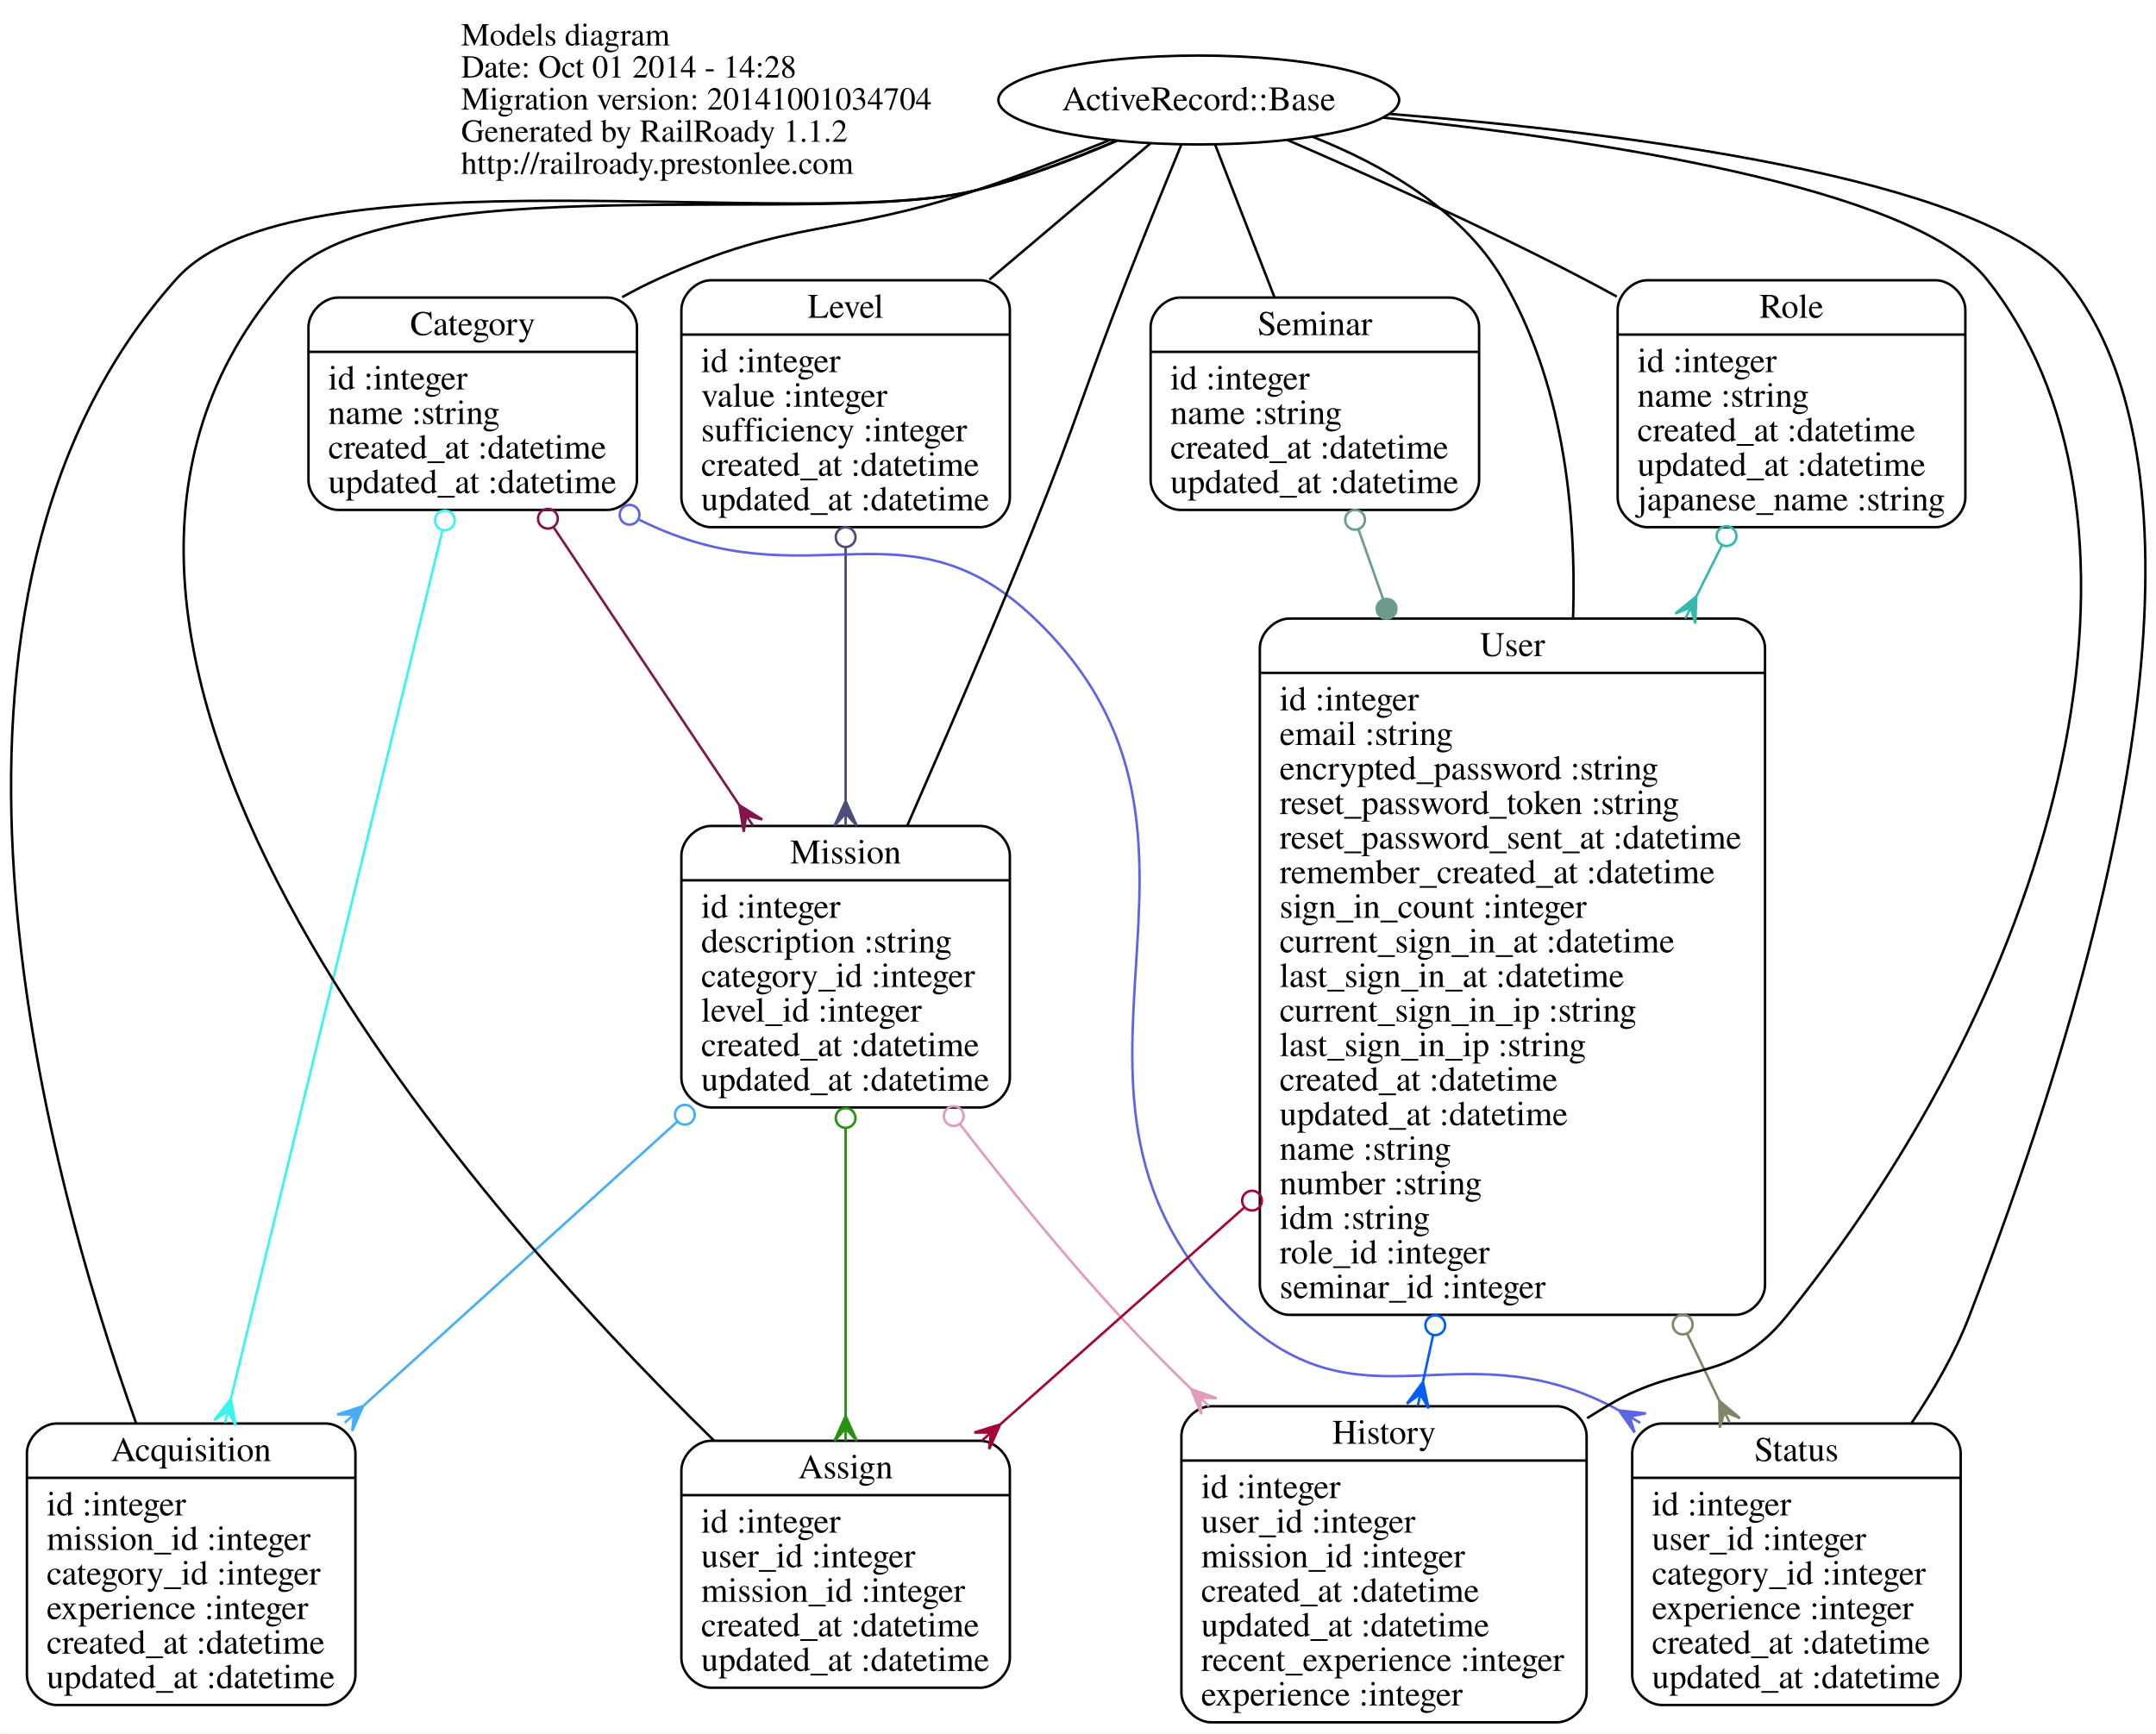
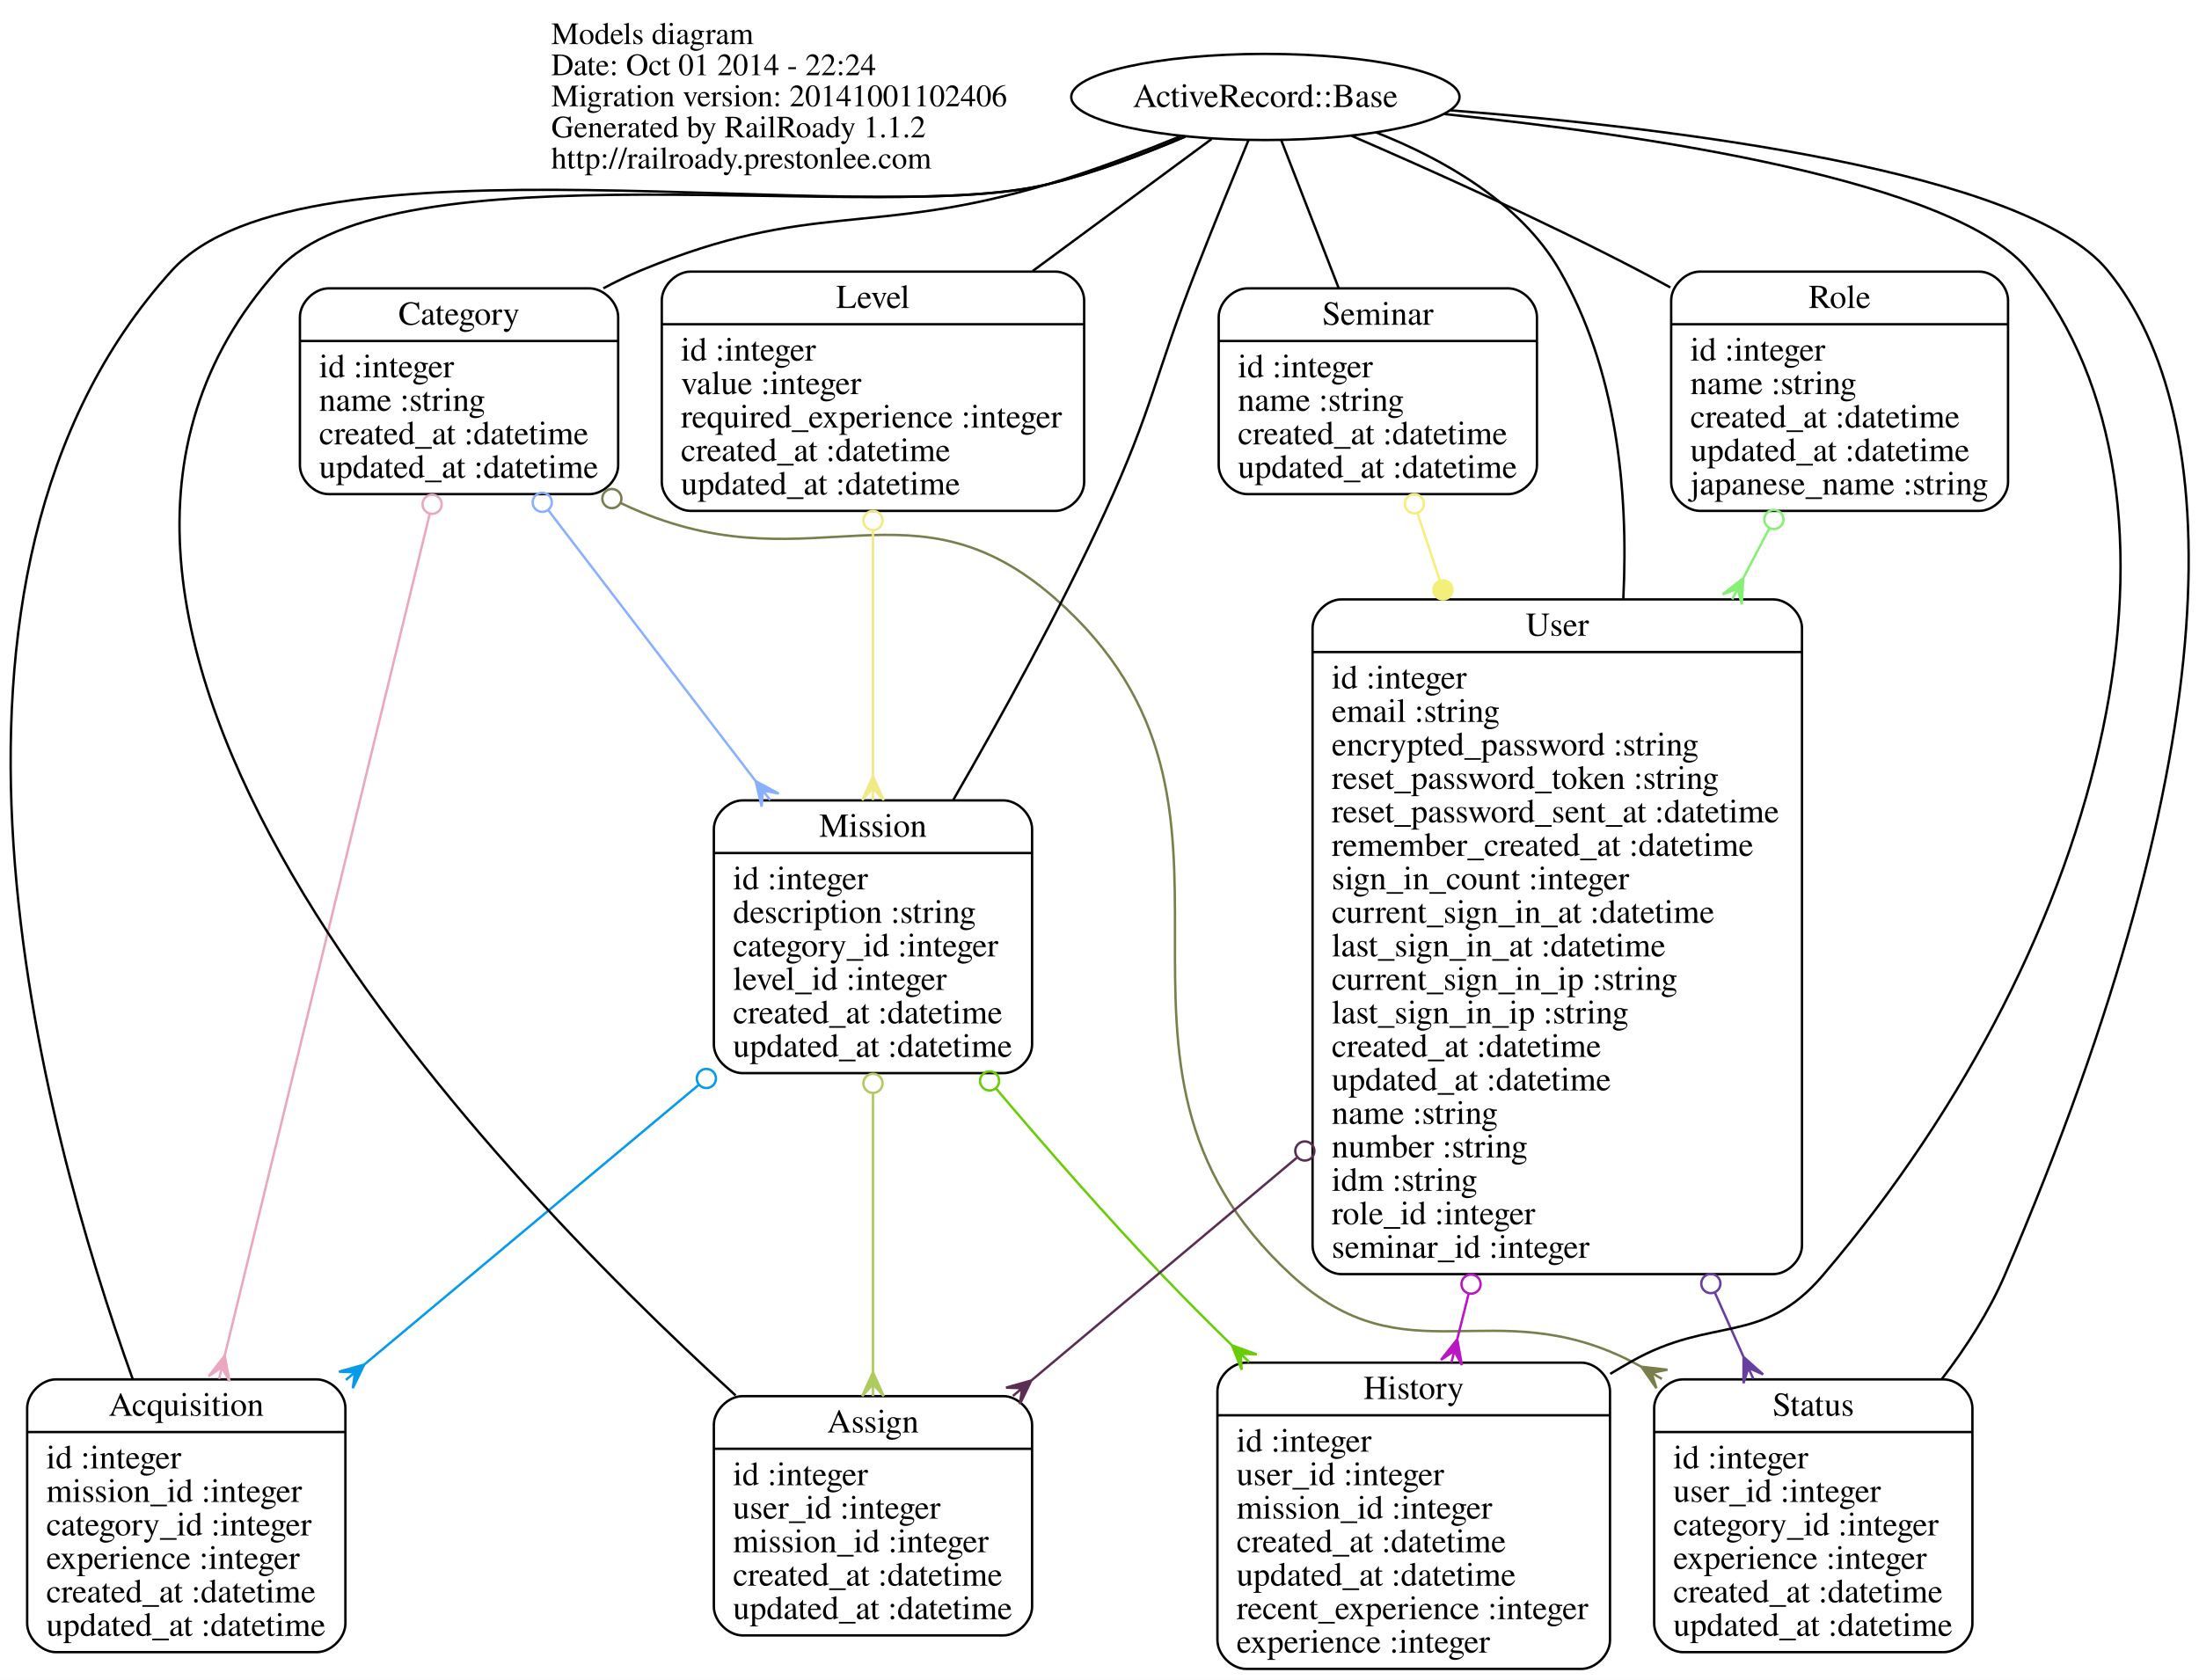
- <svg xmlns="http://www.w3.org/2000/svg" width="873pt" height="702pt" viewBox="0.00 0.00 872.93 702.00">
+ <svg xmlns="http://www.w3.org/2000/svg" width="919pt" height="702pt" viewBox="0.00 0.00 919.06 702.00">
  <g id="graph0" class="graph" transform="scale(1 1) rotate(0) translate(4 698)">
-     <polygon fill="white" stroke="none" points="-4,4 -4,-698 868.933,-698 868.933,4 -4,4" />
+     <polygon fill="white" stroke="none" points="-4,4 -4,-698 915.063,-698 915.063,4 -4,4" />
    <g id="node1" class="node">
-       <text text-anchor="start" x="182.684" y="-679.6" font-family="Times,serif" font-size="13.00">Models diagram</text>
-       <text text-anchor="start" x="182.684" y="-666.6" font-family="Times,serif" font-size="13.00">Date: Oct 01 2014 - 14:28</text>
-       <text text-anchor="start" x="182.684" y="-653.6" font-family="Times,serif" font-size="13.00">Migration version: 20141001034704</text>
-       <text text-anchor="start" x="182.684" y="-640.6" font-family="Times,serif" font-size="13.00">Generated by RailRoady 1.1.2</text>
-       <text text-anchor="start" x="182.684" y="-627.6" font-family="Times,serif" font-size="13.00">http://railroady.prestonlee.com</text>
+       <text text-anchor="start" x="226.405" y="-679.6" font-family="Times,serif" font-size="13.00">Models diagram</text>
+       <text text-anchor="start" x="226.405" y="-666.6" font-family="Times,serif" font-size="13.00">Date: Oct 01 2014 - 22:24</text>
+       <text text-anchor="start" x="226.405" y="-653.6" font-family="Times,serif" font-size="13.00">Migration version: 20141001102406</text>
+       <text text-anchor="start" x="226.405" y="-640.6" font-family="Times,serif" font-size="13.00">Generated by RailRoady 1.1.2</text>
+       <text text-anchor="start" x="226.405" y="-627.6" font-family="Times,serif" font-size="13.00">http://railroady.prestonlee.com</text>
    </g>
    <g id="node2" class="node">
-       <path fill="none" stroke="black" d="M18.867,-7.5C18.867,-7.5 127.877,-7.5 127.877,-7.5 133.877,-7.5 139.877,-13.5 139.877,-19.5 139.877,-19.5 139.877,-109.5 139.877,-109.5 139.877,-115.5 133.877,-121.5 127.877,-121.5 127.877,-121.5 18.867,-121.5 18.867,-121.5 12.867,-121.5 6.867,-115.5 6.867,-109.5 6.867,-109.5 6.867,-19.5 6.867,-19.5 6.867,-13.5 12.867,-7.5 18.867,-7.5" />
-       <text text-anchor="middle" x="73.372" y="-106.3" font-family="Times,serif" font-size="14.00">Acquisition</text>
-       <polyline fill="none" stroke="black" points="6.867,-99.5 139.877,-99.5 " />
-       <text text-anchor="start" x="14.867" y="-84.3" font-family="Times,serif" font-size="14.00">id :integer</text>
-       <text text-anchor="start" x="14.867" y="-70.3" font-family="Times,serif" font-size="14.00">mission_id :integer</text>
-       <text text-anchor="start" x="14.867" y="-56.3" font-family="Times,serif" font-size="14.00">category_id :integer</text>
-       <text text-anchor="start" x="14.867" y="-42.3" font-family="Times,serif" font-size="14.00">experience :integer</text>
-       <text text-anchor="start" x="14.867" y="-28.3" font-family="Times,serif" font-size="14.00">created_at :datetime</text>
-       <text text-anchor="start" x="14.867" y="-14.3" font-family="Times,serif" font-size="14.00">updated_at :datetime</text>
+       <path fill="none" stroke="black" d="M19.35,-7.5C19.35,-7.5 128.36,-7.5 128.36,-7.5 134.36,-7.5 140.36,-13.5 140.36,-19.5 140.36,-19.5 140.36,-109.5 140.36,-109.5 140.36,-115.5 134.36,-121.5 128.36,-121.5 128.36,-121.5 19.35,-121.5 19.35,-121.5 13.35,-121.5 7.35,-115.5 7.35,-109.5 7.35,-109.5 7.35,-19.5 7.35,-19.5 7.35,-13.5 13.35,-7.5 19.35,-7.5" />
+       <text text-anchor="middle" x="73.855" y="-106.3" font-family="Times,serif" font-size="14.00">Acquisition</text>
+       <polyline fill="none" stroke="black" points="7.35,-99.5 140.36,-99.5 " />
+       <text text-anchor="start" x="15.35" y="-84.3" font-family="Times,serif" font-size="14.00">id :integer</text>
+       <text text-anchor="start" x="15.35" y="-70.3" font-family="Times,serif" font-size="14.00">mission_id :integer</text>
+       <text text-anchor="start" x="15.35" y="-56.3" font-family="Times,serif" font-size="14.00">category_id :integer</text>
+       <text text-anchor="start" x="15.35" y="-42.3" font-family="Times,serif" font-size="14.00">experience :integer</text>
+       <text text-anchor="start" x="15.35" y="-28.3" font-family="Times,serif" font-size="14.00">created_at :datetime</text>
+       <text text-anchor="start" x="15.35" y="-14.3" font-family="Times,serif" font-size="14.00">updated_at :datetime</text>
    </g>
    <g id="node3" class="node">
-       <path fill="none" stroke="black" d="M283.867,-14.5C283.867,-14.5 392.877,-14.5 392.877,-14.5 398.877,-14.5 404.877,-20.5 404.877,-26.5 404.877,-26.5 404.877,-102.5 404.877,-102.5 404.877,-108.5 398.877,-114.5 392.877,-114.5 392.877,-114.5 283.867,-114.5 283.867,-114.5 277.867,-114.5 271.867,-108.5 271.867,-102.5 271.867,-102.5 271.867,-26.5 271.867,-26.5 271.867,-20.5 277.867,-14.5 283.867,-14.5" />
-       <text text-anchor="middle" x="338.372" y="-99.3" font-family="Times,serif" font-size="14.00">Assign</text>
-       <polyline fill="none" stroke="black" points="271.867,-92.5 404.877,-92.5 " />
-       <text text-anchor="start" x="279.867" y="-77.3" font-family="Times,serif" font-size="14.00">id :integer</text>
-       <text text-anchor="start" x="279.867" y="-63.3" font-family="Times,serif" font-size="14.00">user_id :integer</text>
-       <text text-anchor="start" x="279.867" y="-49.3" font-family="Times,serif" font-size="14.00">mission_id :integer</text>
-       <text text-anchor="start" x="279.867" y="-35.3" font-family="Times,serif" font-size="14.00">created_at :datetime</text>
-       <text text-anchor="start" x="279.867" y="-21.3" font-family="Times,serif" font-size="14.00">updated_at :datetime</text>
+       <path fill="none" stroke="black" d="M306.35,-14.5C306.35,-14.5 415.36,-14.5 415.36,-14.5 421.36,-14.5 427.36,-20.5 427.36,-26.5 427.36,-26.5 427.36,-102.5 427.36,-102.5 427.36,-108.5 421.36,-114.5 415.36,-114.5 415.36,-114.5 306.35,-114.5 306.35,-114.5 300.35,-114.5 294.35,-108.5 294.35,-102.5 294.35,-102.5 294.35,-26.5 294.35,-26.5 294.35,-20.5 300.35,-14.5 306.35,-14.5" />
+       <text text-anchor="middle" x="360.855" y="-99.3" font-family="Times,serif" font-size="14.00">Assign</text>
+       <polyline fill="none" stroke="black" points="294.35,-92.5 427.36,-92.5 " />
+       <text text-anchor="start" x="302.35" y="-77.3" font-family="Times,serif" font-size="14.00">id :integer</text>
+       <text text-anchor="start" x="302.35" y="-63.3" font-family="Times,serif" font-size="14.00">user_id :integer</text>
+       <text text-anchor="start" x="302.35" y="-49.3" font-family="Times,serif" font-size="14.00">mission_id :integer</text>
+       <text text-anchor="start" x="302.35" y="-35.3" font-family="Times,serif" font-size="14.00">created_at :datetime</text>
+       <text text-anchor="start" x="302.35" y="-21.3" font-family="Times,serif" font-size="14.00">updated_at :datetime</text>
    </g>
    <g id="node4" class="node">
-       <path fill="none" stroke="black" d="M132.867,-491.5C132.867,-491.5 241.877,-491.5 241.877,-491.5 247.877,-491.5 253.877,-497.5 253.877,-503.5 253.877,-503.5 253.877,-565.5 253.877,-565.5 253.877,-571.5 247.877,-577.5 241.877,-577.5 241.877,-577.5 132.867,-577.5 132.867,-577.5 126.867,-577.5 120.867,-571.5 120.867,-565.5 120.867,-565.5 120.867,-503.5 120.867,-503.5 120.867,-497.5 126.867,-491.5 132.867,-491.5" />
-       <text text-anchor="middle" x="187.372" y="-562.3" font-family="Times,serif" font-size="14.00">Category</text>
-       <polyline fill="none" stroke="black" points="120.867,-555.5 253.877,-555.5 " />
-       <text text-anchor="start" x="128.867" y="-540.3" font-family="Times,serif" font-size="14.00">id :integer</text>
-       <text text-anchor="start" x="128.867" y="-526.3" font-family="Times,serif" font-size="14.00">name :string</text>
-       <text text-anchor="start" x="128.867" y="-512.3" font-family="Times,serif" font-size="14.00">created_at :datetime</text>
-       <text text-anchor="start" x="128.867" y="-498.3" font-family="Times,serif" font-size="14.00">updated_at :datetime</text>
+       <path fill="none" stroke="black" d="M133.35,-491.5C133.35,-491.5 242.36,-491.5 242.36,-491.5 248.36,-491.5 254.36,-497.5 254.36,-503.5 254.36,-503.5 254.36,-565.5 254.36,-565.5 254.36,-571.5 248.36,-577.5 242.36,-577.5 242.36,-577.5 133.35,-577.5 133.35,-577.5 127.35,-577.5 121.35,-571.5 121.35,-565.5 121.35,-565.5 121.35,-503.5 121.35,-503.5 121.35,-497.5 127.35,-491.5 133.35,-491.5" />
+       <text text-anchor="middle" x="187.855" y="-562.3" font-family="Times,serif" font-size="14.00">Category</text>
+       <polyline fill="none" stroke="black" points="121.35,-555.5 254.36,-555.5 " />
+       <text text-anchor="start" x="129.35" y="-540.3" font-family="Times,serif" font-size="14.00">id :integer</text>
+       <text text-anchor="start" x="129.35" y="-526.3" font-family="Times,serif" font-size="14.00">name :string</text>
+       <text text-anchor="start" x="129.35" y="-512.3" font-family="Times,serif" font-size="14.00">created_at :datetime</text>
+       <text text-anchor="start" x="129.35" y="-498.3" font-family="Times,serif" font-size="14.00">updated_at :datetime</text>
    </g>
    <g id="edge4" class="edge">
-       <path fill="none" stroke="#3af5ee" d="M175.113,-483.175C154.4,-398.14 112.483,-226.061 89.443,-131.477" />
-       <ellipse fill="none" stroke="#3af5ee" cx="176.107" cy="-487.256" rx="4" ry="4" />
-       <polygon fill="#3af5ee" stroke="#3af5ee" points="89.437,-131.45 91.442,-120.669 88.253,-126.592 87.07,-121.734 87.07,-121.734 87.07,-121.734 88.253,-126.592 82.698,-122.799 89.437,-131.45 89.437,-131.45" />
+       <path fill="none" stroke="#e9a7c0" d="M175.596,-483.175C154.883,-398.14 112.966,-226.061 89.926,-131.477" />
+       <ellipse fill="none" stroke="#e9a7c0" cx="176.591" cy="-487.256" rx="4" ry="4" />
+       <polygon fill="#e9a7c0" stroke="#e9a7c0" points="89.92,-131.45 91.925,-120.669 88.736,-126.592 87.553,-121.734 87.553,-121.734 87.553,-121.734 88.736,-126.592 83.181,-122.799 89.92,-131.45 89.92,-131.45" />
    </g>
    <g id="node7" class="node">
-       <path fill="none" stroke="black" d="M283.867,-249.5C283.867,-249.5 392.877,-249.5 392.877,-249.5 398.877,-249.5 404.877,-255.5 404.877,-261.5 404.877,-261.5 404.877,-351.5 404.877,-351.5 404.877,-357.5 398.877,-363.5 392.877,-363.5 392.877,-363.5 283.867,-363.5 283.867,-363.5 277.867,-363.5 271.867,-357.5 271.867,-351.5 271.867,-351.5 271.867,-261.5 271.867,-261.5 271.867,-255.5 277.867,-249.5 283.867,-249.5" />
-       <text text-anchor="middle" x="338.372" y="-348.3" font-family="Times,serif" font-size="14.00">Mission</text>
-       <polyline fill="none" stroke="black" points="271.867,-341.5 404.877,-341.5 " />
-       <text text-anchor="start" x="279.867" y="-326.3" font-family="Times,serif" font-size="14.00">id :integer</text>
-       <text text-anchor="start" x="279.867" y="-312.3" font-family="Times,serif" font-size="14.00">description :string</text>
-       <text text-anchor="start" x="279.867" y="-298.3" font-family="Times,serif" font-size="14.00">category_id :integer</text>
-       <text text-anchor="start" x="279.867" y="-284.3" font-family="Times,serif" font-size="14.00">level_id :integer</text>
-       <text text-anchor="start" x="279.867" y="-270.3" font-family="Times,serif" font-size="14.00">created_at :datetime</text>
-       <text text-anchor="start" x="279.867" y="-256.3" font-family="Times,serif" font-size="14.00">updated_at :datetime</text>
+       <path fill="none" stroke="black" d="M306.35,-249.5C306.35,-249.5 415.36,-249.5 415.36,-249.5 421.36,-249.5 427.36,-255.5 427.36,-261.5 427.36,-261.5 427.36,-351.5 427.36,-351.5 427.36,-357.5 421.36,-363.5 415.36,-363.5 415.36,-363.5 306.35,-363.5 306.35,-363.5 300.35,-363.5 294.35,-357.5 294.35,-351.5 294.35,-351.5 294.35,-261.5 294.35,-261.5 294.35,-255.5 300.35,-249.5 306.35,-249.5" />
+       <text text-anchor="middle" x="360.855" y="-348.3" font-family="Times,serif" font-size="14.00">Mission</text>
+       <polyline fill="none" stroke="black" points="294.35,-341.5 427.36,-341.5 " />
+       <text text-anchor="start" x="302.35" y="-326.3" font-family="Times,serif" font-size="14.00">id :integer</text>
+       <text text-anchor="start" x="302.35" y="-312.3" font-family="Times,serif" font-size="14.00">description :string</text>
+       <text text-anchor="start" x="302.35" y="-298.3" font-family="Times,serif" font-size="14.00">category_id :integer</text>
+       <text text-anchor="start" x="302.35" y="-284.3" font-family="Times,serif" font-size="14.00">level_id :integer</text>
+       <text text-anchor="start" x="302.35" y="-270.3" font-family="Times,serif" font-size="14.00">created_at :datetime</text>
+       <text text-anchor="start" x="302.35" y="-256.3" font-family="Times,serif" font-size="14.00">updated_at :datetime</text>
    </g>
    <g id="edge3" class="edge">
-       <path fill="none" stroke="#83144c" d="M220.231,-484.32C242.223,-451.405 271.396,-407.743 295.249,-372.041" />
-       <ellipse fill="none" stroke="#83144c" cx="217.819" cy="-487.93" rx="4" ry="4" />
-       <polygon fill="#83144c" stroke="#83144c" points="295.322,-371.933 304.619,-366.118 298.099,-367.776 300.877,-363.618 300.877,-363.618 300.877,-363.618 298.099,-367.776 297.135,-361.118 295.322,-371.933 295.322,-371.933" />
+       <path fill="none" stroke="#89b0fe" d="M225.162,-484.764C250.495,-451.67 284.259,-407.562 311.769,-371.624" />
+       <ellipse fill="none" stroke="#89b0fe" cx="222.623" cy="-488.08" rx="4" ry="4" />
+       <polygon fill="#89b0fe" stroke="#89b0fe" points="311.819,-371.559 321.471,-366.353 314.858,-367.588 317.897,-363.618 317.897,-363.618 317.897,-363.618 314.858,-367.588 314.324,-360.883 311.819,-371.559 311.819,-371.559" />
    </g>
    <g id="node10" class="node">
-       <path fill="none" stroke="black" d="M668.867,-7.5C668.867,-7.5 777.877,-7.5 777.877,-7.5 783.877,-7.5 789.877,-13.5 789.877,-19.5 789.877,-19.5 789.877,-109.5 789.877,-109.5 789.877,-115.5 783.877,-121.5 777.877,-121.5 777.877,-121.5 668.867,-121.5 668.867,-121.5 662.867,-121.5 656.867,-115.5 656.867,-109.5 656.867,-109.5 656.867,-19.5 656.867,-19.5 656.867,-13.5 662.867,-7.5 668.867,-7.5" />
-       <text text-anchor="middle" x="723.372" y="-106.3" font-family="Times,serif" font-size="14.00">Status</text>
-       <polyline fill="none" stroke="black" points="656.867,-99.5 789.877,-99.5 " />
-       <text text-anchor="start" x="664.867" y="-84.3" font-family="Times,serif" font-size="14.00">id :integer</text>
-       <text text-anchor="start" x="664.867" y="-70.3" font-family="Times,serif" font-size="14.00">user_id :integer</text>
-       <text text-anchor="start" x="664.867" y="-56.3" font-family="Times,serif" font-size="14.00">category_id :integer</text>
-       <text text-anchor="start" x="664.867" y="-42.3" font-family="Times,serif" font-size="14.00">experience :integer</text>
-       <text text-anchor="start" x="664.867" y="-28.3" font-family="Times,serif" font-size="14.00">created_at :datetime</text>
-       <text text-anchor="start" x="664.867" y="-14.3" font-family="Times,serif" font-size="14.00">updated_at :datetime</text>
+       <path fill="none" stroke="black" d="M699.35,-7.5C699.35,-7.5 808.36,-7.5 808.36,-7.5 814.36,-7.5 820.36,-13.5 820.36,-19.5 820.36,-19.5 820.36,-109.5 820.36,-109.5 820.36,-115.5 814.36,-121.5 808.36,-121.5 808.36,-121.5 699.35,-121.5 699.35,-121.5 693.35,-121.5 687.35,-115.5 687.35,-109.5 687.35,-109.5 687.35,-19.5 687.35,-19.5 687.35,-13.5 693.35,-7.5 699.35,-7.5" />
+       <text text-anchor="middle" x="753.855" y="-106.3" font-family="Times,serif" font-size="14.00">Status</text>
+       <polyline fill="none" stroke="black" points="687.35,-99.5 820.36,-99.5 " />
+       <text text-anchor="start" x="695.35" y="-84.3" font-family="Times,serif" font-size="14.00">id :integer</text>
+       <text text-anchor="start" x="695.35" y="-70.3" font-family="Times,serif" font-size="14.00">user_id :integer</text>
+       <text text-anchor="start" x="695.35" y="-56.3" font-family="Times,serif" font-size="14.00">category_id :integer</text>
+       <text text-anchor="start" x="695.35" y="-42.3" font-family="Times,serif" font-size="14.00">experience :integer</text>
+       <text text-anchor="start" x="695.35" y="-28.3" font-family="Times,serif" font-size="14.00">created_at :datetime</text>
+       <text text-anchor="start" x="695.35" y="-14.3" font-family="Times,serif" font-size="14.00">updated_at :datetime</text>
    </g>
    <g id="edge5" class="edge">
-       <path fill="none" stroke="#5e65e0" d="M254.843,-487.483C257.352,-486.25 259.866,-485.083 262.372,-484 326.099,-456.456 364.004,-495.779 414.372,-448 509.468,-357.791 402.411,-255.351 497.372,-165 547.042,-117.741 586.116,-159.792 647.372,-129 648.716,-128.324 650.057,-127.621 651.394,-126.892" />
-       <ellipse fill="none" stroke="#5e65e0" cx="250.895" cy="-489.527" rx="4" ry="4" />
-       <polygon fill="#5e65e0" stroke="#5e65e0" points="651.52,-126.817 662.42,-125.619 655.828,-124.28 660.136,-121.742 660.136,-121.742 660.136,-121.742 655.828,-124.28 657.852,-117.865 651.52,-126.817 651.52,-126.817" />
+       <path fill="none" stroke="#7a7e4c" d="M255.495,-487.737C258.279,-486.401 261.071,-485.148 263.855,-484 336.457,-454.052 377.797,-499.769 436.855,-448 537.059,-360.164 437.568,-254.976 535.855,-165 583.879,-121.037 619.871,-158.612 677.855,-129 679.195,-128.316 680.532,-127.604 681.865,-126.868" />
+       <ellipse fill="none" stroke="#7a7e4c" cx="251.727" cy="-489.644" rx="4" ry="4" />
+       <polygon fill="#7a7e4c" stroke="#7a7e4c" points="681.993,-126.791 692.888,-125.544 686.29,-124.234 690.587,-121.677 690.587,-121.677 690.587,-121.677 686.29,-124.234 688.285,-117.81 681.993,-126.791 681.993,-126.791" />
    </g>
    <g id="node5" class="node">
-       <path fill="none" stroke="black" d="M486.335,-0.5C486.335,-0.5 626.409,-0.5 626.409,-0.5 632.409,-0.5 638.409,-6.5 638.409,-12.5 638.409,-12.5 638.409,-116.5 638.409,-116.5 638.409,-122.5 632.409,-128.5 626.409,-128.5 626.409,-128.5 486.335,-128.5 486.335,-128.5 480.335,-128.5 474.335,-122.5 474.335,-116.5 474.335,-116.5 474.335,-12.5 474.335,-12.5 474.335,-6.5 480.335,-0.5 486.335,-0.5" />
-       <text text-anchor="middle" x="556.372" y="-113.3" font-family="Times,serif" font-size="14.00">History</text>
-       <polyline fill="none" stroke="black" points="474.335,-106.5 638.409,-106.5 " />
-       <text text-anchor="start" x="482.335" y="-91.3" font-family="Times,serif" font-size="14.00">id :integer</text>
-       <text text-anchor="start" x="482.335" y="-77.3" font-family="Times,serif" font-size="14.00">user_id :integer</text>
-       <text text-anchor="start" x="482.335" y="-63.3" font-family="Times,serif" font-size="14.00">mission_id :integer</text>
-       <text text-anchor="start" x="482.335" y="-49.3" font-family="Times,serif" font-size="14.00">created_at :datetime</text>
-       <text text-anchor="start" x="482.335" y="-35.3" font-family="Times,serif" font-size="14.00">updated_at :datetime</text>
-       <text text-anchor="start" x="482.335" y="-21.3" font-family="Times,serif" font-size="14.00">recent_experience :integer</text>
-       <text text-anchor="start" x="482.335" y="-7.3" font-family="Times,serif" font-size="14.00">experience :integer</text>
+       <path fill="none" stroke="black" d="M516.818,-0.5C516.818,-0.5 656.892,-0.5 656.892,-0.5 662.892,-0.5 668.892,-6.5 668.892,-12.5 668.892,-12.5 668.892,-116.5 668.892,-116.5 668.892,-122.5 662.892,-128.5 656.892,-128.5 656.892,-128.5 516.818,-128.5 516.818,-128.5 510.818,-128.5 504.818,-122.5 504.818,-116.5 504.818,-116.5 504.818,-12.5 504.818,-12.5 504.818,-6.5 510.818,-0.5 516.818,-0.5" />
+       <text text-anchor="middle" x="586.855" y="-113.3" font-family="Times,serif" font-size="14.00">History</text>
+       <polyline fill="none" stroke="black" points="504.818,-106.5 668.892,-106.5 " />
+       <text text-anchor="start" x="512.818" y="-91.3" font-family="Times,serif" font-size="14.00">id :integer</text>
+       <text text-anchor="start" x="512.818" y="-77.3" font-family="Times,serif" font-size="14.00">user_id :integer</text>
+       <text text-anchor="start" x="512.818" y="-63.3" font-family="Times,serif" font-size="14.00">mission_id :integer</text>
+       <text text-anchor="start" x="512.818" y="-49.3" font-family="Times,serif" font-size="14.00">created_at :datetime</text>
+       <text text-anchor="start" x="512.818" y="-35.3" font-family="Times,serif" font-size="14.00">updated_at :datetime</text>
+       <text text-anchor="start" x="512.818" y="-21.3" font-family="Times,serif" font-size="14.00">recent_experience :integer</text>
+       <text text-anchor="start" x="512.818" y="-7.3" font-family="Times,serif" font-size="14.00">experience :integer</text>
    </g>
    <g id="node6" class="node">
-       <path fill="none" stroke="black" d="M283.867,-484.5C283.867,-484.5 392.877,-484.5 392.877,-484.5 398.877,-484.5 404.877,-490.5 404.877,-496.5 404.877,-496.5 404.877,-572.5 404.877,-572.5 404.877,-578.5 398.877,-584.5 392.877,-584.5 392.877,-584.5 283.867,-584.5 283.867,-584.5 277.867,-584.5 271.867,-578.5 271.867,-572.5 271.867,-572.5 271.867,-496.5 271.867,-496.5 271.867,-490.5 277.867,-484.5 283.867,-484.5" />
-       <text text-anchor="middle" x="338.372" y="-569.3" font-family="Times,serif" font-size="14.00">Level</text>
-       <polyline fill="none" stroke="black" points="271.867,-562.5 404.877,-562.5 " />
-       <text text-anchor="start" x="279.867" y="-547.3" font-family="Times,serif" font-size="14.00">id :integer</text>
-       <text text-anchor="start" x="279.867" y="-533.3" font-family="Times,serif" font-size="14.00">value :integer</text>
-       <text text-anchor="start" x="279.867" y="-519.3" font-family="Times,serif" font-size="14.00">sufficiency :integer</text>
-       <text text-anchor="start" x="279.867" y="-505.3" font-family="Times,serif" font-size="14.00">created_at :datetime</text>
-       <text text-anchor="start" x="279.867" y="-491.3" font-family="Times,serif" font-size="14.00">updated_at :datetime</text>
+       <path fill="none" stroke="black" d="M284.594,-484.5C284.594,-484.5 437.116,-484.5 437.116,-484.5 443.116,-484.5 449.116,-490.5 449.116,-496.5 449.116,-496.5 449.116,-572.5 449.116,-572.5 449.116,-578.5 443.116,-584.5 437.116,-584.5 437.116,-584.5 284.594,-584.5 284.594,-584.5 278.594,-584.5 272.594,-578.5 272.594,-572.5 272.594,-572.5 272.594,-496.5 272.594,-496.5 272.594,-490.5 278.594,-484.5 284.594,-484.5" />
+       <text text-anchor="middle" x="360.855" y="-569.3" font-family="Times,serif" font-size="14.00">Level</text>
+       <polyline fill="none" stroke="black" points="272.594,-562.5 449.116,-562.5 " />
+       <text text-anchor="start" x="280.594" y="-547.3" font-family="Times,serif" font-size="14.00">id :integer</text>
+       <text text-anchor="start" x="280.594" y="-533.3" font-family="Times,serif" font-size="14.00">value :integer</text>
+       <text text-anchor="start" x="280.594" y="-519.3" font-family="Times,serif" font-size="14.00">required_experience :integer</text>
+       <text text-anchor="start" x="280.594" y="-505.3" font-family="Times,serif" font-size="14.00">created_at :datetime</text>
+       <text text-anchor="start" x="280.594" y="-491.3" font-family="Times,serif" font-size="14.00">updated_at :datetime</text>
    </g>
    <g id="edge8" class="edge">
-       <path fill="none" stroke="#4c4c7e" d="M338.372,-476.343C338.372,-445.173 338.372,-406.431 338.372,-373.924" />
-       <ellipse fill="none" stroke="#4c4c7e" cx="338.372" cy="-480.461" rx="4" ry="4" />
-       <polygon fill="#4c4c7e" stroke="#4c4c7e" points="338.372,-373.606 342.872,-363.606 338.372,-368.606 338.372,-363.606 338.372,-363.606 338.372,-363.606 338.372,-368.606 333.872,-363.606 338.372,-373.606 338.372,-373.606" />
+       <path fill="none" stroke="#efea85" d="M360.855,-476.343C360.855,-445.173 360.855,-406.431 360.855,-373.924" />
+       <ellipse fill="none" stroke="#efea85" cx="360.855" cy="-480.461" rx="4" ry="4" />
+       <polygon fill="#efea85" stroke="#efea85" points="360.855,-373.606 365.355,-363.606 360.855,-368.606 360.855,-363.606 360.855,-363.606 360.855,-363.606 360.855,-368.606 356.355,-363.606 360.855,-373.606 360.855,-373.606" />
    </g>
    <g id="edge10" class="edge">
-       <path fill="none" stroke="#45aef6" d="M270.196,-243.756C231.251,-208.485 182.517,-164.348 143.286,-128.818" />
-       <ellipse fill="none" stroke="#45aef6" cx="273.276" cy="-246.546" rx="4" ry="4" />
-       <polygon fill="#45aef6" stroke="#45aef6" points="142.984,-128.545 138.593,-118.497 139.278,-125.189 135.572,-121.832 135.572,-121.832 135.572,-121.832 139.278,-125.189 132.551,-125.168 142.984,-128.545 142.984,-128.545" />
+       <path fill="none" stroke="#059bea" d="M287.975,-244.555C245.271,-208.844 191.451,-163.838 148.453,-127.882" />
+       <ellipse fill="none" stroke="#059bea" cx="291.222" cy="-247.27" rx="4" ry="4" />
+       <polygon fill="#059bea" stroke="#059bea" points="148.227,-127.692 143.442,-117.825 144.391,-124.485 140.556,-121.277 140.556,-121.277 140.556,-121.277 144.391,-124.485 137.669,-124.729 148.227,-127.692 148.227,-127.692" />
    </g>
    <g id="edge12" class="edge">
-       <path fill="none" stroke="#2a900f" d="M338.372,-240.913C338.372,-204.726 338.372,-159.925 338.372,-124.658" />
-       <ellipse fill="none" stroke="#2a900f" cx="338.372" cy="-245.231" rx="4" ry="4" />
-       <polygon fill="#2a900f" stroke="#2a900f" points="338.372,-124.51 342.872,-114.51 338.372,-119.51 338.372,-114.51 338.372,-114.51 338.372,-114.51 338.372,-119.51 333.872,-114.51 338.372,-124.51 338.372,-124.51" />
+       <path fill="none" stroke="#afca5e" d="M360.855,-240.913C360.855,-204.726 360.855,-159.925 360.855,-124.658" />
+       <ellipse fill="none" stroke="#afca5e" cx="360.855" cy="-245.231" rx="4" ry="4" />
+       <polygon fill="#afca5e" stroke="#afca5e" points="360.855,-124.51 365.355,-114.51 360.855,-119.51 360.855,-114.51 360.855,-114.51 360.855,-114.51 360.855,-119.51 356.355,-114.51 360.855,-124.51 360.855,-124.51" />
    </g>
    <g id="edge11" class="edge">
-       <path fill="none" stroke="#e09bbe" d="M384.764,-242.601C403.948,-217.728 426.926,-189.329 449.372,-165 458.438,-155.173 468.307,-145.175 478.263,-135.493" />
-       <ellipse fill="none" stroke="#e09bbe" cx="382.15" cy="-246.006" rx="4" ry="4" />
-       <polygon fill="#e09bbe" stroke="#e09bbe" points="478.316,-135.442 488.64,-131.747 481.917,-131.974 485.518,-128.505 485.518,-128.505 485.518,-128.505 481.917,-131.974 482.397,-125.264 478.316,-135.442 478.316,-135.442" />
+       <path fill="none" stroke="#68cd06" d="M412.263,-243.085C433.292,-218.283 458.201,-189.806 481.855,-165 491.059,-155.347 500.964,-145.417 510.882,-135.74" />
+       <ellipse fill="none" stroke="#68cd06" cx="409.585" cy="-246.253" rx="4" ry="4" />
+       <polygon fill="#68cd06" stroke="#68cd06" points="510.916,-135.707 521.228,-131.977 514.506,-132.227 518.096,-128.746 518.096,-128.746 518.096,-128.746 514.506,-132.227 514.964,-125.515 510.916,-135.707 510.916,-135.707" />
    </g>
    <g id="node8" class="node">
-       <path fill="none" stroke="black" d="M662.977,-484.5C662.977,-484.5 779.767,-484.5 779.767,-484.5 785.767,-484.5 791.767,-490.5 791.767,-496.5 791.767,-496.5 791.767,-572.5 791.767,-572.5 791.767,-578.5 785.767,-584.5 779.767,-584.5 779.767,-584.5 662.977,-584.5 662.977,-584.5 656.977,-584.5 650.977,-578.5 650.977,-572.5 650.977,-572.5 650.977,-496.5 650.977,-496.5 650.977,-490.5 656.977,-484.5 662.977,-484.5" />
-       <text text-anchor="middle" x="721.372" y="-569.3" font-family="Times,serif" font-size="14.00">Role</text>
-       <polyline fill="none" stroke="black" points="650.977,-562.5 791.767,-562.5 " />
-       <text text-anchor="start" x="658.977" y="-547.3" font-family="Times,serif" font-size="14.00">id :integer</text>
-       <text text-anchor="start" x="658.977" y="-533.3" font-family="Times,serif" font-size="14.00">name :string</text>
-       <text text-anchor="start" x="658.977" y="-519.3" font-family="Times,serif" font-size="14.00">created_at :datetime</text>
-       <text text-anchor="start" x="658.977" y="-505.3" font-family="Times,serif" font-size="14.00">updated_at :datetime</text>
-       <text text-anchor="start" x="658.977" y="-491.3" font-family="Times,serif" font-size="14.00">japanese_name :string</text>
+       <path fill="none" stroke="black" d="M706.46,-484.5C706.46,-484.5 823.25,-484.5 823.25,-484.5 829.25,-484.5 835.25,-490.5 835.25,-496.5 835.25,-496.5 835.25,-572.5 835.25,-572.5 835.25,-578.5 829.25,-584.5 823.25,-584.5 823.25,-584.5 706.46,-584.5 706.46,-584.5 700.46,-584.5 694.46,-578.5 694.46,-572.5 694.46,-572.5 694.46,-496.5 694.46,-496.5 694.46,-490.5 700.46,-484.5 706.46,-484.5" />
+       <text text-anchor="middle" x="764.855" y="-569.3" font-family="Times,serif" font-size="14.00">Role</text>
+       <polyline fill="none" stroke="black" points="694.46,-562.5 835.25,-562.5 " />
+       <text text-anchor="start" x="702.46" y="-547.3" font-family="Times,serif" font-size="14.00">id :integer</text>
+       <text text-anchor="start" x="702.46" y="-533.3" font-family="Times,serif" font-size="14.00">name :string</text>
+       <text text-anchor="start" x="702.46" y="-519.3" font-family="Times,serif" font-size="14.00">created_at :datetime</text>
+       <text text-anchor="start" x="702.46" y="-505.3" font-family="Times,serif" font-size="14.00">updated_at :datetime</text>
+       <text text-anchor="start" x="702.46" y="-491.3" font-family="Times,serif" font-size="14.00">japanese_name :string</text>
    </g>
    <g id="node11" class="node">
-       <path fill="none" stroke="black" d="M518.094,-165.5C518.094,-165.5 698.65,-165.5 698.65,-165.5 704.65,-165.5 710.65,-171.5 710.65,-177.5 710.65,-177.5 710.65,-435.5 710.65,-435.5 710.65,-441.5 704.65,-447.5 698.65,-447.5 698.65,-447.5 518.094,-447.5 518.094,-447.5 512.094,-447.5 506.094,-441.5 506.094,-435.5 506.094,-435.5 506.094,-177.5 506.094,-177.5 506.094,-171.5 512.094,-165.5 518.094,-165.5" />
-       <text text-anchor="middle" x="608.372" y="-432.3" font-family="Times,serif" font-size="14.00">User</text>
-       <polyline fill="none" stroke="black" points="506.094,-425.5 710.65,-425.5 " />
-       <text text-anchor="start" x="514.094" y="-410.3" font-family="Times,serif" font-size="14.00">id :integer</text>
-       <text text-anchor="start" x="514.094" y="-396.3" font-family="Times,serif" font-size="14.00">email :string</text>
-       <text text-anchor="start" x="514.094" y="-382.3" font-family="Times,serif" font-size="14.00">encrypted_password :string</text>
-       <text text-anchor="start" x="514.094" y="-368.3" font-family="Times,serif" font-size="14.00">reset_password_token :string</text>
-       <text text-anchor="start" x="514.094" y="-354.3" font-family="Times,serif" font-size="14.00">reset_password_sent_at :datetime</text>
-       <text text-anchor="start" x="514.094" y="-340.3" font-family="Times,serif" font-size="14.00">remember_created_at :datetime</text>
-       <text text-anchor="start" x="514.094" y="-326.3" font-family="Times,serif" font-size="14.00">sign_in_count :integer</text>
-       <text text-anchor="start" x="514.094" y="-312.3" font-family="Times,serif" font-size="14.00">current_sign_in_at :datetime</text>
-       <text text-anchor="start" x="514.094" y="-298.3" font-family="Times,serif" font-size="14.00">last_sign_in_at :datetime</text>
-       <text text-anchor="start" x="514.094" y="-284.3" font-family="Times,serif" font-size="14.00">current_sign_in_ip :string</text>
-       <text text-anchor="start" x="514.094" y="-270.3" font-family="Times,serif" font-size="14.00">last_sign_in_ip :string</text>
-       <text text-anchor="start" x="514.094" y="-256.3" font-family="Times,serif" font-size="14.00">created_at :datetime</text>
-       <text text-anchor="start" x="514.094" y="-242.3" font-family="Times,serif" font-size="14.00">updated_at :datetime</text>
-       <text text-anchor="start" x="514.094" y="-228.3" font-family="Times,serif" font-size="14.00">name :string</text>
-       <text text-anchor="start" x="514.094" y="-214.3" font-family="Times,serif" font-size="14.00">number :string</text>
-       <text text-anchor="start" x="514.094" y="-200.3" font-family="Times,serif" font-size="14.00">idm :string</text>
-       <text text-anchor="start" x="514.094" y="-186.3" font-family="Times,serif" font-size="14.00">role_id :integer</text>
-       <text text-anchor="start" x="514.094" y="-172.3" font-family="Times,serif" font-size="14.00">seminar_id :integer</text>
+       <path fill="none" stroke="black" d="M556.577,-165.5C556.577,-165.5 737.133,-165.5 737.133,-165.5 743.133,-165.5 749.133,-171.5 749.133,-177.5 749.133,-177.5 749.133,-435.5 749.133,-435.5 749.133,-441.5 743.133,-447.5 737.133,-447.5 737.133,-447.5 556.577,-447.5 556.577,-447.5 550.577,-447.5 544.577,-441.5 544.577,-435.5 544.577,-435.5 544.577,-177.5 544.577,-177.5 544.577,-171.5 550.577,-165.5 556.577,-165.5" />
+       <text text-anchor="middle" x="646.855" y="-432.3" font-family="Times,serif" font-size="14.00">User</text>
+       <polyline fill="none" stroke="black" points="544.577,-425.5 749.133,-425.5 " />
+       <text text-anchor="start" x="552.577" y="-410.3" font-family="Times,serif" font-size="14.00">id :integer</text>
+       <text text-anchor="start" x="552.577" y="-396.3" font-family="Times,serif" font-size="14.00">email :string</text>
+       <text text-anchor="start" x="552.577" y="-382.3" font-family="Times,serif" font-size="14.00">encrypted_password :string</text>
+       <text text-anchor="start" x="552.577" y="-368.3" font-family="Times,serif" font-size="14.00">reset_password_token :string</text>
+       <text text-anchor="start" x="552.577" y="-354.3" font-family="Times,serif" font-size="14.00">reset_password_sent_at :datetime</text>
+       <text text-anchor="start" x="552.577" y="-340.3" font-family="Times,serif" font-size="14.00">remember_created_at :datetime</text>
+       <text text-anchor="start" x="552.577" y="-326.3" font-family="Times,serif" font-size="14.00">sign_in_count :integer</text>
+       <text text-anchor="start" x="552.577" y="-312.3" font-family="Times,serif" font-size="14.00">current_sign_in_at :datetime</text>
+       <text text-anchor="start" x="552.577" y="-298.3" font-family="Times,serif" font-size="14.00">last_sign_in_at :datetime</text>
+       <text text-anchor="start" x="552.577" y="-284.3" font-family="Times,serif" font-size="14.00">current_sign_in_ip :string</text>
+       <text text-anchor="start" x="552.577" y="-270.3" font-family="Times,serif" font-size="14.00">last_sign_in_ip :string</text>
+       <text text-anchor="start" x="552.577" y="-256.3" font-family="Times,serif" font-size="14.00">created_at :datetime</text>
+       <text text-anchor="start" x="552.577" y="-242.3" font-family="Times,serif" font-size="14.00">updated_at :datetime</text>
+       <text text-anchor="start" x="552.577" y="-228.3" font-family="Times,serif" font-size="14.00">name :string</text>
+       <text text-anchor="start" x="552.577" y="-214.3" font-family="Times,serif" font-size="14.00">number :string</text>
+       <text text-anchor="start" x="552.577" y="-200.3" font-family="Times,serif" font-size="14.00">idm :string</text>
+       <text text-anchor="start" x="552.577" y="-186.3" font-family="Times,serif" font-size="14.00">role_id :integer</text>
+       <text text-anchor="start" x="552.577" y="-172.3" font-family="Times,serif" font-size="14.00">seminar_id :integer</text>
    </g>
    <g id="edge14" class="edge">
-       <path fill="none" stroke="#33b9ac" d="M693.198,-477.152C689.925,-470.606 686.482,-463.719 682.932,-456.62" />
-       <ellipse fill="none" stroke="#33b9ac" cx="695.064" cy="-480.884" rx="4" ry="4" />
-       <polygon fill="#33b9ac" stroke="#33b9ac" points="682.856,-456.467 682.408,-445.51 680.619,-451.995 678.383,-447.523 678.383,-447.523 678.383,-447.523 680.619,-451.995 674.358,-449.535 682.856,-456.467 682.856,-456.467" />
+       <path fill="none" stroke="#86ef75" d="M735.434,-477.152C732.017,-470.606 728.421,-463.719 724.714,-456.62" />
+       <ellipse fill="none" stroke="#86ef75" cx="737.399" cy="-480.916" rx="4" ry="4" />
+       <polygon fill="#86ef75" stroke="#86ef75" points="724.593,-456.387 723.953,-445.44 722.278,-451.955 719.964,-447.523 719.964,-447.523 719.964,-447.523 722.278,-451.955 715.975,-449.606 724.593,-456.387 724.593,-456.387" />
    </g>
    <g id="node9" class="node">
-       <path fill="none" stroke="black" d="M473.867,-491.5C473.867,-491.5 582.877,-491.5 582.877,-491.5 588.877,-491.5 594.877,-497.5 594.877,-503.5 594.877,-503.5 594.877,-565.5 594.877,-565.5 594.877,-571.5 588.877,-577.5 582.877,-577.5 582.877,-577.5 473.867,-577.5 473.867,-577.5 467.867,-577.5 461.867,-571.5 461.867,-565.5 461.867,-565.5 461.867,-503.5 461.867,-503.5 461.867,-497.5 467.867,-491.5 473.867,-491.5" />
-       <text text-anchor="middle" x="528.372" y="-562.3" font-family="Times,serif" font-size="14.00">Seminar</text>
-       <polyline fill="none" stroke="black" points="461.867,-555.5 594.877,-555.5 " />
-       <text text-anchor="start" x="469.867" y="-540.3" font-family="Times,serif" font-size="14.00">id :integer</text>
-       <text text-anchor="start" x="469.867" y="-526.3" font-family="Times,serif" font-size="14.00">name :string</text>
-       <text text-anchor="start" x="469.867" y="-512.3" font-family="Times,serif" font-size="14.00">created_at :datetime</text>
-       <text text-anchor="start" x="469.867" y="-498.3" font-family="Times,serif" font-size="14.00">updated_at :datetime</text>
+       <path fill="none" stroke="black" d="M517.35,-491.5C517.35,-491.5 626.36,-491.5 626.36,-491.5 632.36,-491.5 638.36,-497.5 638.36,-503.5 638.36,-503.5 638.36,-565.5 638.36,-565.5 638.36,-571.5 632.36,-577.5 626.36,-577.5 626.36,-577.5 517.35,-577.5 517.35,-577.5 511.35,-577.5 505.35,-571.5 505.35,-565.5 505.35,-565.5 505.35,-503.5 505.35,-503.5 505.35,-497.5 511.35,-491.5 517.35,-491.5" />
+       <text text-anchor="middle" x="571.855" y="-562.3" font-family="Times,serif" font-size="14.00">Seminar</text>
+       <polyline fill="none" stroke="black" points="505.35,-555.5 638.36,-555.5 " />
+       <text text-anchor="start" x="513.35" y="-540.3" font-family="Times,serif" font-size="14.00">id :integer</text>
+       <text text-anchor="start" x="513.35" y="-526.3" font-family="Times,serif" font-size="14.00">name :string</text>
+       <text text-anchor="start" x="513.35" y="-512.3" font-family="Times,serif" font-size="14.00">created_at :datetime</text>
+       <text text-anchor="start" x="513.35" y="-498.3" font-family="Times,serif" font-size="14.00">updated_at :datetime</text>
    </g>
    <g id="edge16" class="edge">
-       <path fill="none" stroke="#6d9b8e" d="M546.082,-483.47C549.182,-474.712 552.545,-465.212 556.047,-455.318" />
-       <ellipse fill="none" stroke="#6d9b8e" cx="544.66" cy="-487.486" rx="4" ry="4" />
-       <ellipse fill="#6d9b8e" stroke="#6d9b8e" cx="557.416" cy="-451.452" rx="4" ry="4" />
+       <path fill="none" stroke="#f4ef7a" d="M588.458,-483.47C591.365,-474.712 594.517,-465.212 597.8,-455.318" />
+       <ellipse fill="none" stroke="#f4ef7a" cx="587.134" cy="-487.46" rx="4" ry="4" />
+       <ellipse fill="#f4ef7a" stroke="#f4ef7a" cx="599.075" cy="-451.477" rx="4" ry="4" />
    </g>
    <g id="edge21" class="edge">
-       <path fill="none" stroke="#a30536" d="M499.615,-208.827C466.158,-179.088 430.465,-147.36 401.188,-121.336" />
-       <ellipse fill="none" stroke="#a30536" cx="502.922" cy="-211.767" rx="4" ry="4" />
-       <polygon fill="#a30536" stroke="#a30536" points="400.973,-121.145 396.489,-111.138 397.236,-117.824 393.499,-114.502 393.499,-114.502 393.499,-114.502 397.236,-117.824 390.509,-117.865 400.973,-121.145 400.973,-121.145" />
+       <path fill="none" stroke="#5a2d53" d="M537.976,-214.133C500.655,-182.815 460.042,-148.734 427.131,-121.116" />
+       <ellipse fill="none" stroke="#5a2d53" cx="541.346" cy="-216.961" rx="4" ry="4" />
+       <polygon fill="#5a2d53" stroke="#5a2d53" points="427.03,-121.032 422.263,-111.157 423.2,-117.818 419.37,-114.604 419.37,-114.604 419.37,-114.604 423.2,-117.818 416.478,-118.051 427.03,-121.032 427.03,-121.032" />
    </g>
    <g id="edge20" class="edge">
-       <path fill="none" stroke="#035dfa" d="M576.239,-157.195C574.863,-150.845 573.512,-144.608 572.201,-138.559" />
-       <ellipse fill="none" stroke="#035dfa" cx="577.126" cy="-161.287" rx="4" ry="4" />
-       <polygon fill="#035dfa" stroke="#035dfa" points="572.155,-138.345 574.436,-127.619 571.096,-133.458 570.038,-128.572 570.038,-128.572 570.038,-128.572 571.096,-133.458 565.64,-129.525 572.155,-138.345 572.155,-138.345" />
+       <path fill="none" stroke="#b917c2" d="M609.779,-157.195C608.191,-150.845 606.632,-144.608 605.12,-138.559" />
+       <ellipse fill="none" stroke="#b917c2" cx="610.809" cy="-161.316" rx="4" ry="4" />
+       <polygon fill="#b917c2" stroke="#b917c2" points="605.048,-138.273 606.989,-127.48 603.836,-133.423 602.623,-128.572 602.623,-128.572 602.623,-128.572 603.836,-133.423 598.257,-129.663 605.048,-138.273 605.048,-138.273" />
    </g>
    <g id="edge19" class="edge">
-       <path fill="none" stroke="#7e8668" d="M679.186,-157.715C683.63,-148.44 687.962,-139.4 692.067,-130.832" />
-       <ellipse fill="none" stroke="#7e8668" cx="677.329" cy="-161.589" rx="4" ry="4" />
-       <polygon fill="#7e8668" stroke="#7e8668" points="692.106,-130.751 700.485,-123.677 694.267,-126.242 696.427,-121.733 696.427,-121.733 696.427,-121.733 694.267,-126.242 692.369,-119.788 692.106,-130.751 692.106,-130.751" />
+       <path fill="none" stroke="#663fa1" d="M712.743,-157.715C716.834,-148.539 720.822,-139.592 724.606,-131.106" />
+       <ellipse fill="none" stroke="#663fa1" cx="711.036" cy="-161.543" rx="4" ry="4" />
+       <polygon fill="#663fa1" stroke="#663fa1" points="724.713,-130.866 732.895,-123.565 726.749,-126.299 728.785,-121.733 728.785,-121.733 728.785,-121.733 726.749,-126.299 724.675,-119.9 724.713,-130.866 724.713,-130.866" />
    </g>
    <g id="node12" class="node">
-       <ellipse fill="none" stroke="black" cx="481.372" cy="-657.5" rx="81.142" ry="18" />
-       <text text-anchor="middle" x="481.372" y="-653.3" font-family="Times,serif" font-size="14.00">ActiveRecord::Base</text>
+       <ellipse fill="none" stroke="black" cx="524.855" cy="-657.5" rx="81.142" ry="18" />
+       <text text-anchor="middle" x="524.855" y="-653.3" font-family="Times,serif" font-size="14.00">ActiveRecord::Base</text>
    </g>
    <g id="edge1" class="edge">
-       <path fill="none" stroke="black" d="M448.302,-641.016C431.583,-633.822 410.772,-625.813 391.372,-621 321.06,-603.556 115.686,-638.979 67.372,-585 -48.425,-455.624 13.318,-227.075 51.074,-121.653" />
+       <path fill="none" stroke="black" d="M491.426,-640.918C474.524,-633.7 453.481,-625.699 433.855,-621 354.375,-601.971 122.743,-645.551 67.855,-585 -48.755,-456.357 13.398,-227.438 51.407,-121.788" />
    </g>
    <g id="edge2" class="edge">
-       <path fill="none" stroke="black" d="M447.843,-640.979C431.188,-633.866 410.567,-625.938 391.372,-621 330.616,-605.371 152.807,-632.104 111.372,-585 -15.719,-440.522 183.687,-213.742 285.035,-114.622" />
+       <path fill="none" stroke="black" d="M491.399,-641.03C474.49,-633.84 453.449,-625.829 433.855,-621 363.946,-603.77 159.856,-638.667 111.855,-585 -18.332,-439.446 194.911,-213.724 303.45,-114.79" />
    </g>
    <g id="edge6" class="edge">
-       <path fill="none" stroke="black" d="M445.341,-641.299C429.009,-634.666 409.365,-627.041 391.372,-621 334.944,-602.054 316.533,-609.693 262.372,-585 257.546,-582.8 252.678,-580.31 247.866,-577.648" />
+       <path fill="none" stroke="black" d="M489.453,-641.136C472.802,-634.313 452.541,-626.583 433.855,-621 359.856,-598.892 335.199,-614.576 263.855,-585 258.619,-582.829 253.352,-580.29 248.167,-577.529" />
    </g>
    <g id="edge7" class="edge">
-       <path fill="none" stroke="black" d="M556.098,-650.349C640.593,-641.662 770.353,-622.493 800.372,-585 873.615,-493.524 838.997,-313.564 719.372,-165 696.934,-137.134 678.123,-147.285 647.372,-129 644.474,-127.277 641.547,-125.493 638.609,-123.664" />
+       <path fill="none" stroke="black" d="M599.581,-650.349C684.076,-641.662 813.836,-622.493 843.855,-585 919.626,-490.366 879.363,-307.62 757.855,-165 732.569,-135.321 711.767,-148.239 677.855,-129 674.923,-127.336 671.966,-125.604 669.002,-123.819" />
    </g>
    <g id="edge9" class="edge">
-       <path fill="none" stroke="black" d="M461.788,-639.929C444.96,-625.69 419.807,-604.407 396.59,-584.762" />
+       <path fill="none" stroke="black" d="M502.395,-639.929C483.096,-625.69 454.249,-604.407 427.623,-584.762" />
    </g>
    <g id="edge13" class="edge">
-       <path fill="none" stroke="black" d="M474.336,-639.502C468.386,-625.045 459.686,-603.714 452.372,-585 434.913,-540.33 432.305,-528.482 414.372,-484 398.03,-443.466 378.512,-398.198 363.348,-363.656" />
+       <path fill="none" stroke="black" d="M517.819,-639.502C511.869,-625.045 503.169,-603.714 495.855,-585 478.396,-540.33 477.9,-527.571 457.855,-484 438.857,-442.706 414.141,-397.836 394.412,-363.672" />
    </g>
    <g id="edge15" class="edge">
-       <path fill="none" stroke="black" d="M517.187,-641.335C549.134,-627.514 596.964,-606.095 637.372,-585 641.724,-582.728 646.167,-580.336 650.626,-577.88" />
+       <path fill="none" stroke="black" d="M560.67,-641.335C592.617,-627.514 640.447,-606.095 680.855,-585 685.207,-582.728 689.65,-580.336 694.109,-577.88" />
    </g>
    <g id="edge17" class="edge">
-       <path fill="none" stroke="black" d="M488.006,-639.42C494.231,-623.395 503.793,-598.779 512.048,-577.527" />
+       <path fill="none" stroke="black" d="M531.489,-639.42C537.714,-623.395 547.276,-598.779 555.531,-577.527" />
    </g>
    <g id="edge18" class="edge">
-       <path fill="none" stroke="black" d="M558.612,-651.868C651.295,-644.511 798.489,-626.481 832.372,-585 878.606,-528.399 883.037,-397.995 793.372,-165 787.607,-150.019 779.095,-135.164 769.976,-121.68" />
+       <path fill="none" stroke="black" d="M602.313,-651.902C695.257,-644.579 842.868,-626.585 876.855,-585 926.564,-524.179 928.946,-386.454 833.855,-165 827.34,-149.827 817.841,-135.058 807.648,-121.743" />
    </g>
    <g id="edge22" class="edge">
-       <path fill="none" stroke="black" d="M527.473,-642.604C554.988,-631.683 587.721,-613.462 604.372,-585 628.215,-544.244 634.389,-494.025 632.929,-447.561" />
+       <path fill="none" stroke="black" d="M571.097,-642.686C598.667,-631.797 631.41,-613.581 647.855,-585 671.341,-544.181 676.746,-494.075 674.453,-447.726" />
    </g>
  </g>
</svg>
